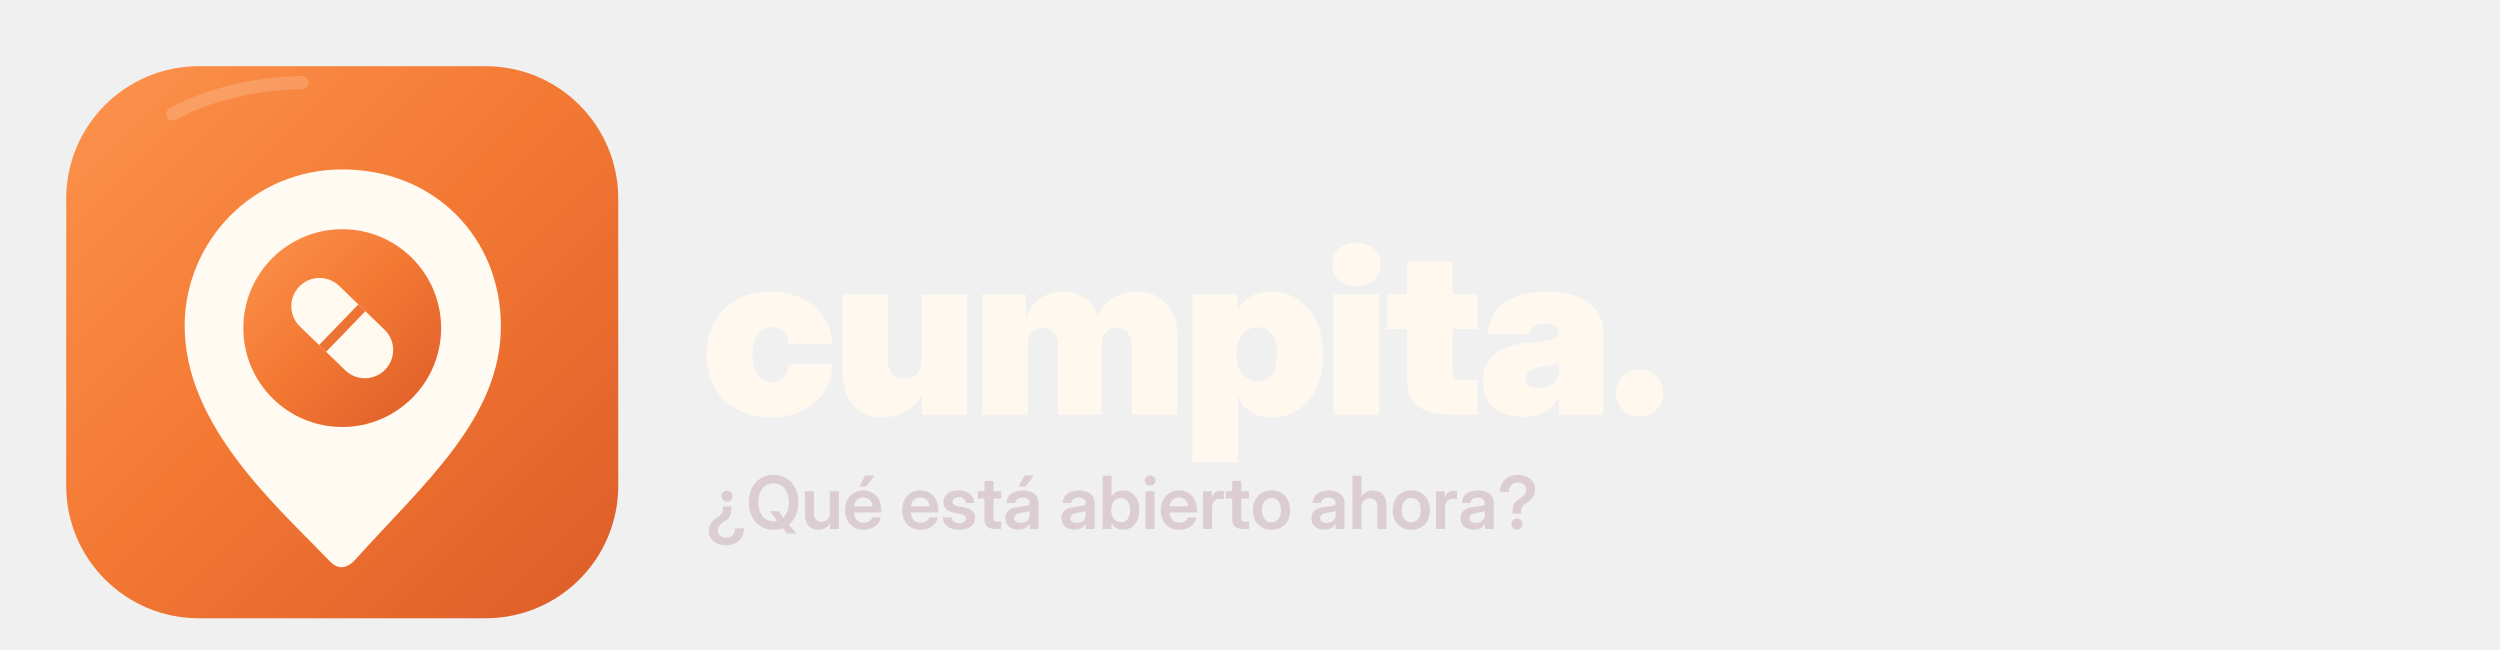
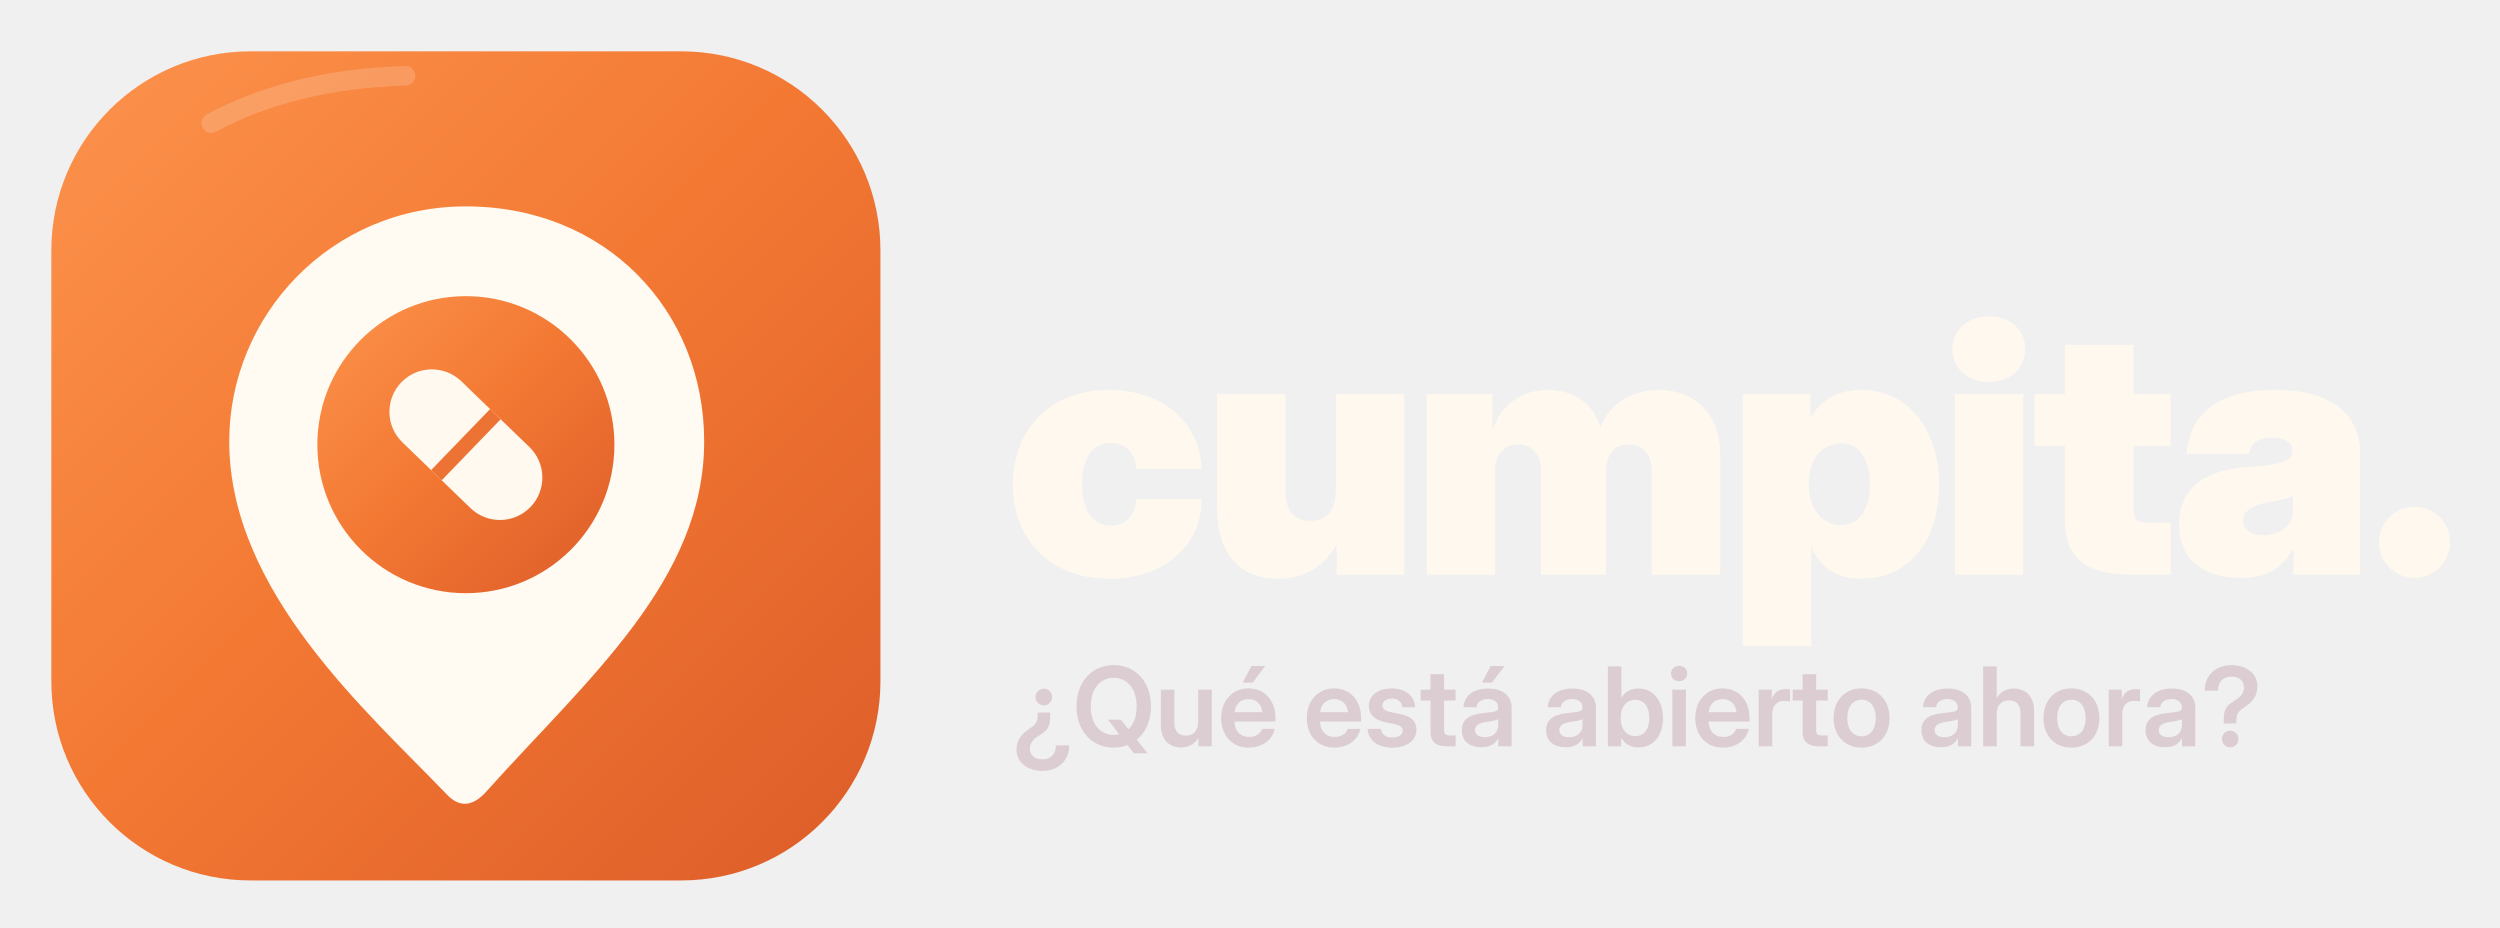
- <svg xmlns="http://www.w3.org/2000/svg" width="1640" height="426" viewBox="0 0 1640 426">
+ <svg xmlns="http://www.w3.org/2000/svg" width="1092" height="405" viewBox="21 21 1092 405">
  <defs>
    <linearGradient id="orange" x1="0" y1="0" x2="1" y2="1">
      <stop offset="0" stop-color="#FC934D" />
      <stop offset=".47" stop-color="#F37933" />
      <stop offset="1" stop-color="#DD5C29" />
    </linearGradient>
    <linearGradient id="orangeSoft" x1="0" y1="0" x2="1" y2="1">
      <stop stop-color="#FFB56D" />
      <stop offset="1" stop-color="#E56B35" />
    </linearGradient>
    <linearGradient id="night" x1="0" y1="0" x2="1" y2="1">
      <stop stop-color="#2F2937" />
      <stop offset=".7" stop-color="#211D2C" />
      <stop offset="1" stop-color="#1D1B26" />
    </linearGradient>
    <linearGradient id="warm" x1="0" y1="0" x2="1" y2="1">
      <stop stop-color="#FFFDF7" />
      <stop offset=".6" stop-color="#FFF5E9" />
      <stop offset="1" stop-color="#FFE7D4" />
    </linearGradient>
    <linearGradient id="green" x1="0" y1="0" x2=".8" y2="1">
      <stop stop-color="#53CD91" />
      <stop offset="1" stop-color="#259C6F" />
    </linearGradient>
    <radialGradient id="glow">
      <stop stop-color="#FFB766" stop-opacity=".26" />
      <stop offset="1" stop-color="#FFB766" stop-opacity="0" />
    </radialGradient>
    <pattern id="dots" width="32" height="32" patternUnits="userSpaceOnUse">
      <circle cx="3" cy="3" r="2" fill="#F7B77F" opacity=".23" />
    </pattern>
  </defs>
  <g transform="translate(42 42) scale(0.7128906)">
    <rect x="2" y="2" width="508" height="508" rx="122" fill="url(#orange)" />
    <path d="M100 46 Q150 19 219 17" stroke="#FFFFFF" stroke-width="12" opacity=".17" fill="none" stroke-linecap="round" />
    <path d="M256 97 C173 97 111 164 111 241 C111 333 196 407 244 457 Q256 470 269 455 C331 386 402 326 402 241 C402 161 342 97 256 97 Z" fill="#fffaf2" />
    <circle cx="256" cy="243" r="91" fill="url(#orange)" />
    <g transform="rotate(-46 256 243)">
      <rect x="230" y="188" width="52" height="110" rx="26" fill="#FFF9F0" />
      <path d="M230 243 H282" stroke="#ED7334" stroke-width="9" />
    </g>
  </g>
  <g transform="translate(460.00 272.00) scale(0.074707 -0.074707)" fill="#FFF8EF" opacity="1">
    <path d="M610 -24C928 -24 1150 168 1150 442H768C761 346 703 286 618 286C513 286 450 377 450 528C450 680 512 770 618 770C703 770 761 712 768 618H1150C1140 892 920 1080 610 1080C272 1080 46 858 46 528C46 197 271 -24 610 -24Z" transform="translate(0.00 0)" />
    <path d="M442 -24C608 -24 715 55 785 176V0H1180V1056H780V496C780 374 727 314 633 314C539 314 486 374 486 480V1056H86V390C86 136 207 -24 442 -24Z" transform="translate(1153.84 0)" />
    <path d="M86 0H486V606C486 702 538 762 619 762C702 762 754 702 754 606V0H1134V606C1134 702 1186 762 1266 762C1349 762 1402 702 1402 606V0H1802V706C1802 933 1656 1080 1444 1080C1295 1080 1155 1007 1102 860C1060 1008 935 1080 796 1080C656 1080 529 1008 470 849V1056H86Z" transform="translate(2379.69 0)" />
    <path d="M86 -418H486V156H490C538 40 638 -24 778 -24C1055 -24 1234 194 1234 530C1234 853 1047 1080 782 1080C645 1080 549 1027 487 924H482V1056H86ZM659 290C550 290 472 384 472 530C472 675 550 768 659 768C768 768 830 675 830 530C830 384 768 290 659 290Z" transform="translate(4227.53 0)" />
    <path d="M86 0H486V1056H86ZM285 1126C410 1126 498 1206 498 1319C498 1431 410 1510 285 1510C160 1510 72 1431 72 1319C72 1206 160 1126 285 1126Z" transform="translate(5467.37 0)" />
    <path d="M816 1056H598V1344H198V1056H20V752H198V316C198 96 319 0 596 0H816V304H690C617 304 598 323 598 386V752H816Z" transform="translate(5999.22 0)" />
    <path d="M410 -19C545 -19 644 22 714 148H718V0H1108V706C1108 946 934 1080 608 1080C284 1080 111 946 94 706H460C467 768 513 802 592 802C665 802 712 772 712 726V722C712 664 642 642 456 630C228 615 50 528 50 292C50 82 198 -19 410 -19ZM540 230C472 230 424 262 424 316C424 370 474 406 556 420C630 433 676 444 716 458V374C716 280 626 230 540 230Z" transform="translate(6815.06 0)" />
    <path d="M272 -19C387 -19 480 74 480 189C480 304 387 397 272 397C157 397 64 304 64 189C64 74 157 -19 272 -19Z" transform="translate(7968.90 0)" />
  </g>
  <g transform="translate(463.00 347.00) scale(0.0234375 -0.0234375)" fill="#DBCDD2" opacity="1">
    <path d="M713 630H479V556C479 434 419 388 291 302C156 211 86 87 86 -61C86 -293 284 -457 566 -457C868 -457 1068 -263 1068 18H820C820 -145 725 -243 568 -243C426 -243 335 -165 335 -43C335 38 376 116 481 185C630 279 713 331 713 538ZM594 1074C508 1074 439 1005 439 919C439 833 508 764 594 764C680 764 749 833 749 919C749 1005 680 1074 594 1074Z" transform="translate(0.00 0)" />
    <path d="M766 -24C859 -24 946 -8 1025 23L1142 -129H1395L1196 124C1359 257 1460 473 1460 744C1460 1211 1165 1514 766 1514C367 1514 72 1211 72 744C72 280 367 -24 766 -24ZM660 497 867 225C835 217 801 213 766 213C522 213 338 404 338 744C338 1085 522 1277 766 1277C1009 1277 1193 1085 1193 744C1193 552 1134 407 1039 317L900 497Z" transform="translate(1132.00 0)" />
    <path d="M488 -21C634 -21 741 43 813 162V0H1061V1056H808V459C808 279 710 200 577 200C442 200 364 281 364 436V1056H112V396C112 125 267 -21 488 -21Z" transform="translate(2664.00 0)" />
    <path d="M578 -24C825 -24 1021 119 1061 326H825C796 236 711 175 584 175C414 175 316 290 310 462H1074V531C1074 855 872 1080 568 1080C272 1080 63 848 63 527C63 207 261 -24 578 -24ZM312 636C329 787 426 880 572 880C718 880 816 787 832 636ZM464 1188H650L883 1496H627Z" transform="translate(3837.00 0)" />
    <path d="M578 -24C825 -24 1021 119 1061 326H825C796 236 711 175 584 175C414 175 316 290 310 462H1074V531C1074 855 872 1080 568 1080C272 1080 63 848 63 527C63 207 261 -24 578 -24ZM312 636C329 787 426 880 572 880C718 880 816 787 832 636Z" transform="translate(5433.00 0)" />
    <path d="M526 -25C787 -25 974 105 974 311C974 466 877 558 668 602L478 641C390 660 338 699 338 762C338 834 406 890 517 890C632 890 709 821 711 727H948C942 944 767 1079 511 1079C253 1079 86 948 86 754C86 594 192 491 394 449L574 412C663 393 718 356 718 292C718 217 644 164 522 164C396 164 322 223 311 326H62C78 99 269 -25 526 -25Z" transform="translate(6566.00 0)" />
    <path d="M669 1056H454V1344H201V1056H17V853H201V266C201 85 302 0 517 0H669V203H561C479 203 454 228 454 303V853H669Z" transform="translate(7600.00 0)" />
    <path d="M434 -17C606 -17 695 55 745 149H749V0H997V720C997 940 834 1077 559 1077C283 1077 111 938 99 728H342C349 817 431 881 554 881C675 881 747 817 747 727V719C747 647 680 644 484 622C266 599 69 540 69 300C69 89 224 -17 434 -17ZM496 170C386 170 315 219 315 302C315 398 407 437 515 453C619 469 717 485 748 505V391C748 268 661 170 496 170ZM445 1188H631L864 1496H607Z" transform="translate(8316.00 0)" />
    <path d="M434 -17C606 -17 695 55 745 149H749V0H997V720C997 940 834 1077 559 1077C283 1077 111 938 99 728H342C349 817 431 881 554 881C675 881 747 817 747 727V719C747 647 680 644 484 622C266 599 69 540 69 300C69 89 224 -17 434 -17ZM496 170C386 170 315 219 315 302C315 398 407 437 515 453C619 469 717 485 748 505V391C748 268 661 170 496 170Z" transform="translate(9887.00 0)" />
    <path d="M682 -21C958 -21 1139 200 1139 529C1139 854 955 1077 683 1077C546 1077 434 1022 366 906H364V1490H112V0H360V161H362C428 39 544 -21 682 -21ZM623 190C458 190 350 323 350 529C350 734 458 868 623 868C779 868 884 747 884 529C884 310 779 190 623 190Z" transform="translate(10995.00 0)" />
    <path d="M112 0H364V1056H112ZM238 1213C324 1213 389 1275 389 1357C389 1438 324 1500 238 1500C152 1500 87 1438 87 1357C87 1275 152 1213 238 1213Z" transform="translate(12197.00 0)" />
    <path d="M578 -24C825 -24 1021 119 1061 326H825C796 236 711 175 584 175C414 175 316 290 310 462H1074V531C1074 855 872 1080 568 1080C272 1080 63 848 63 527C63 207 261 -24 578 -24ZM312 636C329 787 426 880 572 880C718 880 816 787 832 636Z" transform="translate(12673.00 0)" />
    <path d="M112 0H364V598C364 763 457 846 577 846C627 846 677 841 696 838V1062C676 1064 648 1066 614 1066C478 1066 397 1002 358 881H355V1056H112Z" transform="translate(13806.00 0)" />
    <path d="M669 1056H454V1344H201V1056H17V853H201V266C201 85 302 0 517 0H669V203H561C479 203 454 228 454 303V853H669Z" transform="translate(14535.00 0)" />
    <path d="M584 -24C895 -24 1105 199 1105 527C1105 855 895 1080 584 1080C273 1080 63 855 63 527C63 199 273 -24 584 -24ZM584 187C421 187 318 316 318 527C318 739 422 869 584 869C745 869 849 738 849 527C849 317 746 187 584 187Z" transform="translate(15251.00 0)" />
    <path d="M434 -17C606 -17 695 55 745 149H749V0H997V720C997 940 834 1077 559 1077C283 1077 111 938 99 728H342C349 817 431 881 554 881C675 881 747 817 747 727V719C747 647 680 644 484 622C266 599 69 540 69 300C69 89 224 -17 434 -17ZM496 170C386 170 315 219 315 302C315 398 407 437 515 453C619 469 717 485 748 505V391C748 268 661 170 496 170Z" transform="translate(16881.00 0)" />
    <path d="M364 597C364 777 463 856 595 856C730 856 808 775 808 620V0H1061V660C1061 931 905 1077 684 1077C542 1077 436 1016 364 901V1490H112V0H364Z" transform="translate(17989.00 0)" />
    <path d="M584 -24C895 -24 1105 199 1105 527C1105 855 895 1080 584 1080C273 1080 63 855 63 527C63 199 273 -24 584 -24ZM584 187C421 187 318 316 318 527C318 739 422 869 584 869C745 869 849 738 849 527C849 317 746 187 584 187Z" transform="translate(19162.00 0)" />
    <path d="M112 0H364V598C364 763 457 846 577 846C627 846 677 841 696 838V1062C676 1064 648 1066 614 1066C478 1066 397 1002 358 881H355V1056H112Z" transform="translate(20329.00 0)" />
    <path d="M434 -17C606 -17 695 55 745 149H749V0H997V720C997 940 834 1077 559 1077C283 1077 111 938 99 728H342C349 817 431 881 554 881C675 881 747 817 747 727V719C747 647 680 644 484 622C266 599 69 540 69 300C69 89 224 -17 434 -17ZM496 170C386 170 315 219 315 302C315 398 407 437 515 453C619 469 717 485 748 505V391C748 268 661 170 496 170Z" transform="translate(21058.00 0)" />
    <path d="M419 426H654V500C654 622 713 668 841 754C976 845 1046 969 1046 1117C1046 1349 849 1513 566 1513C265 1513 64 1319 64 1038H312C312 1201 407 1299 564 1299C707 1299 797 1221 797 1099C797 1018 757 940 651 871C502 777 419 725 419 518ZM539 -18C625 -18 693 51 693 137C693 223 625 292 539 292C452 292 384 223 384 137C384 51 452 -18 539 -18Z" transform="translate(22166.00 0)" />
  </g>
</svg>
